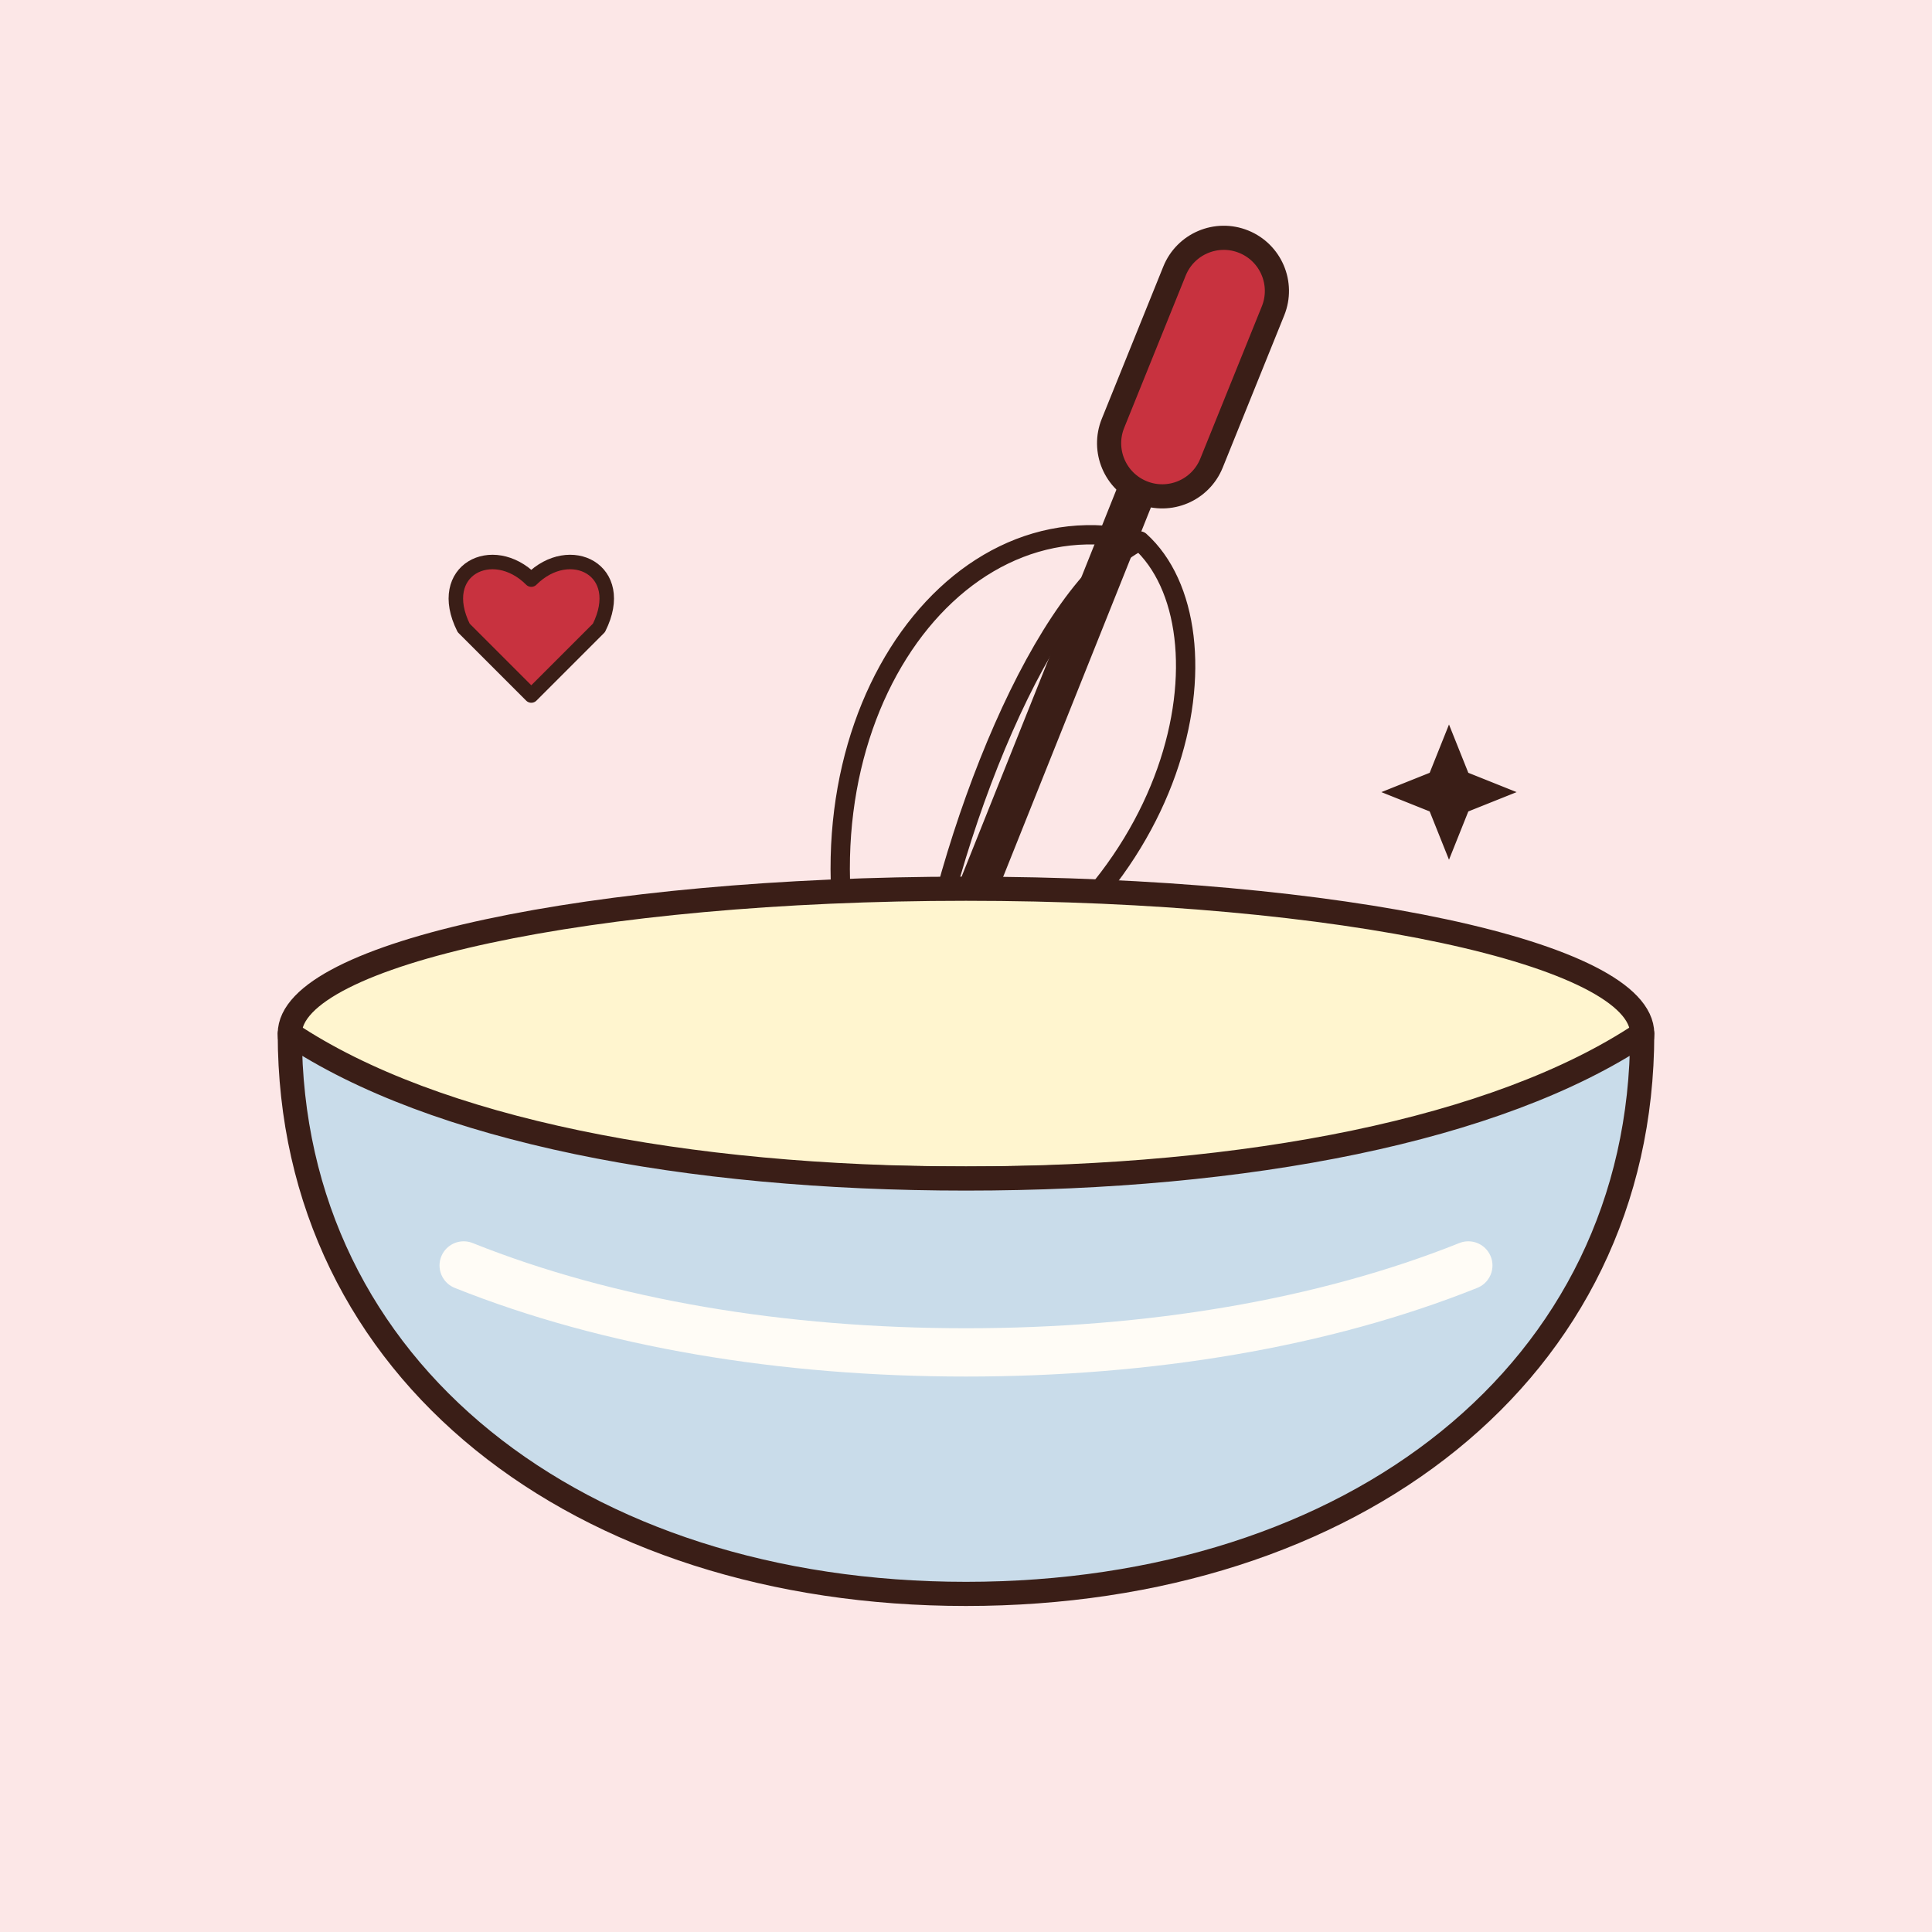
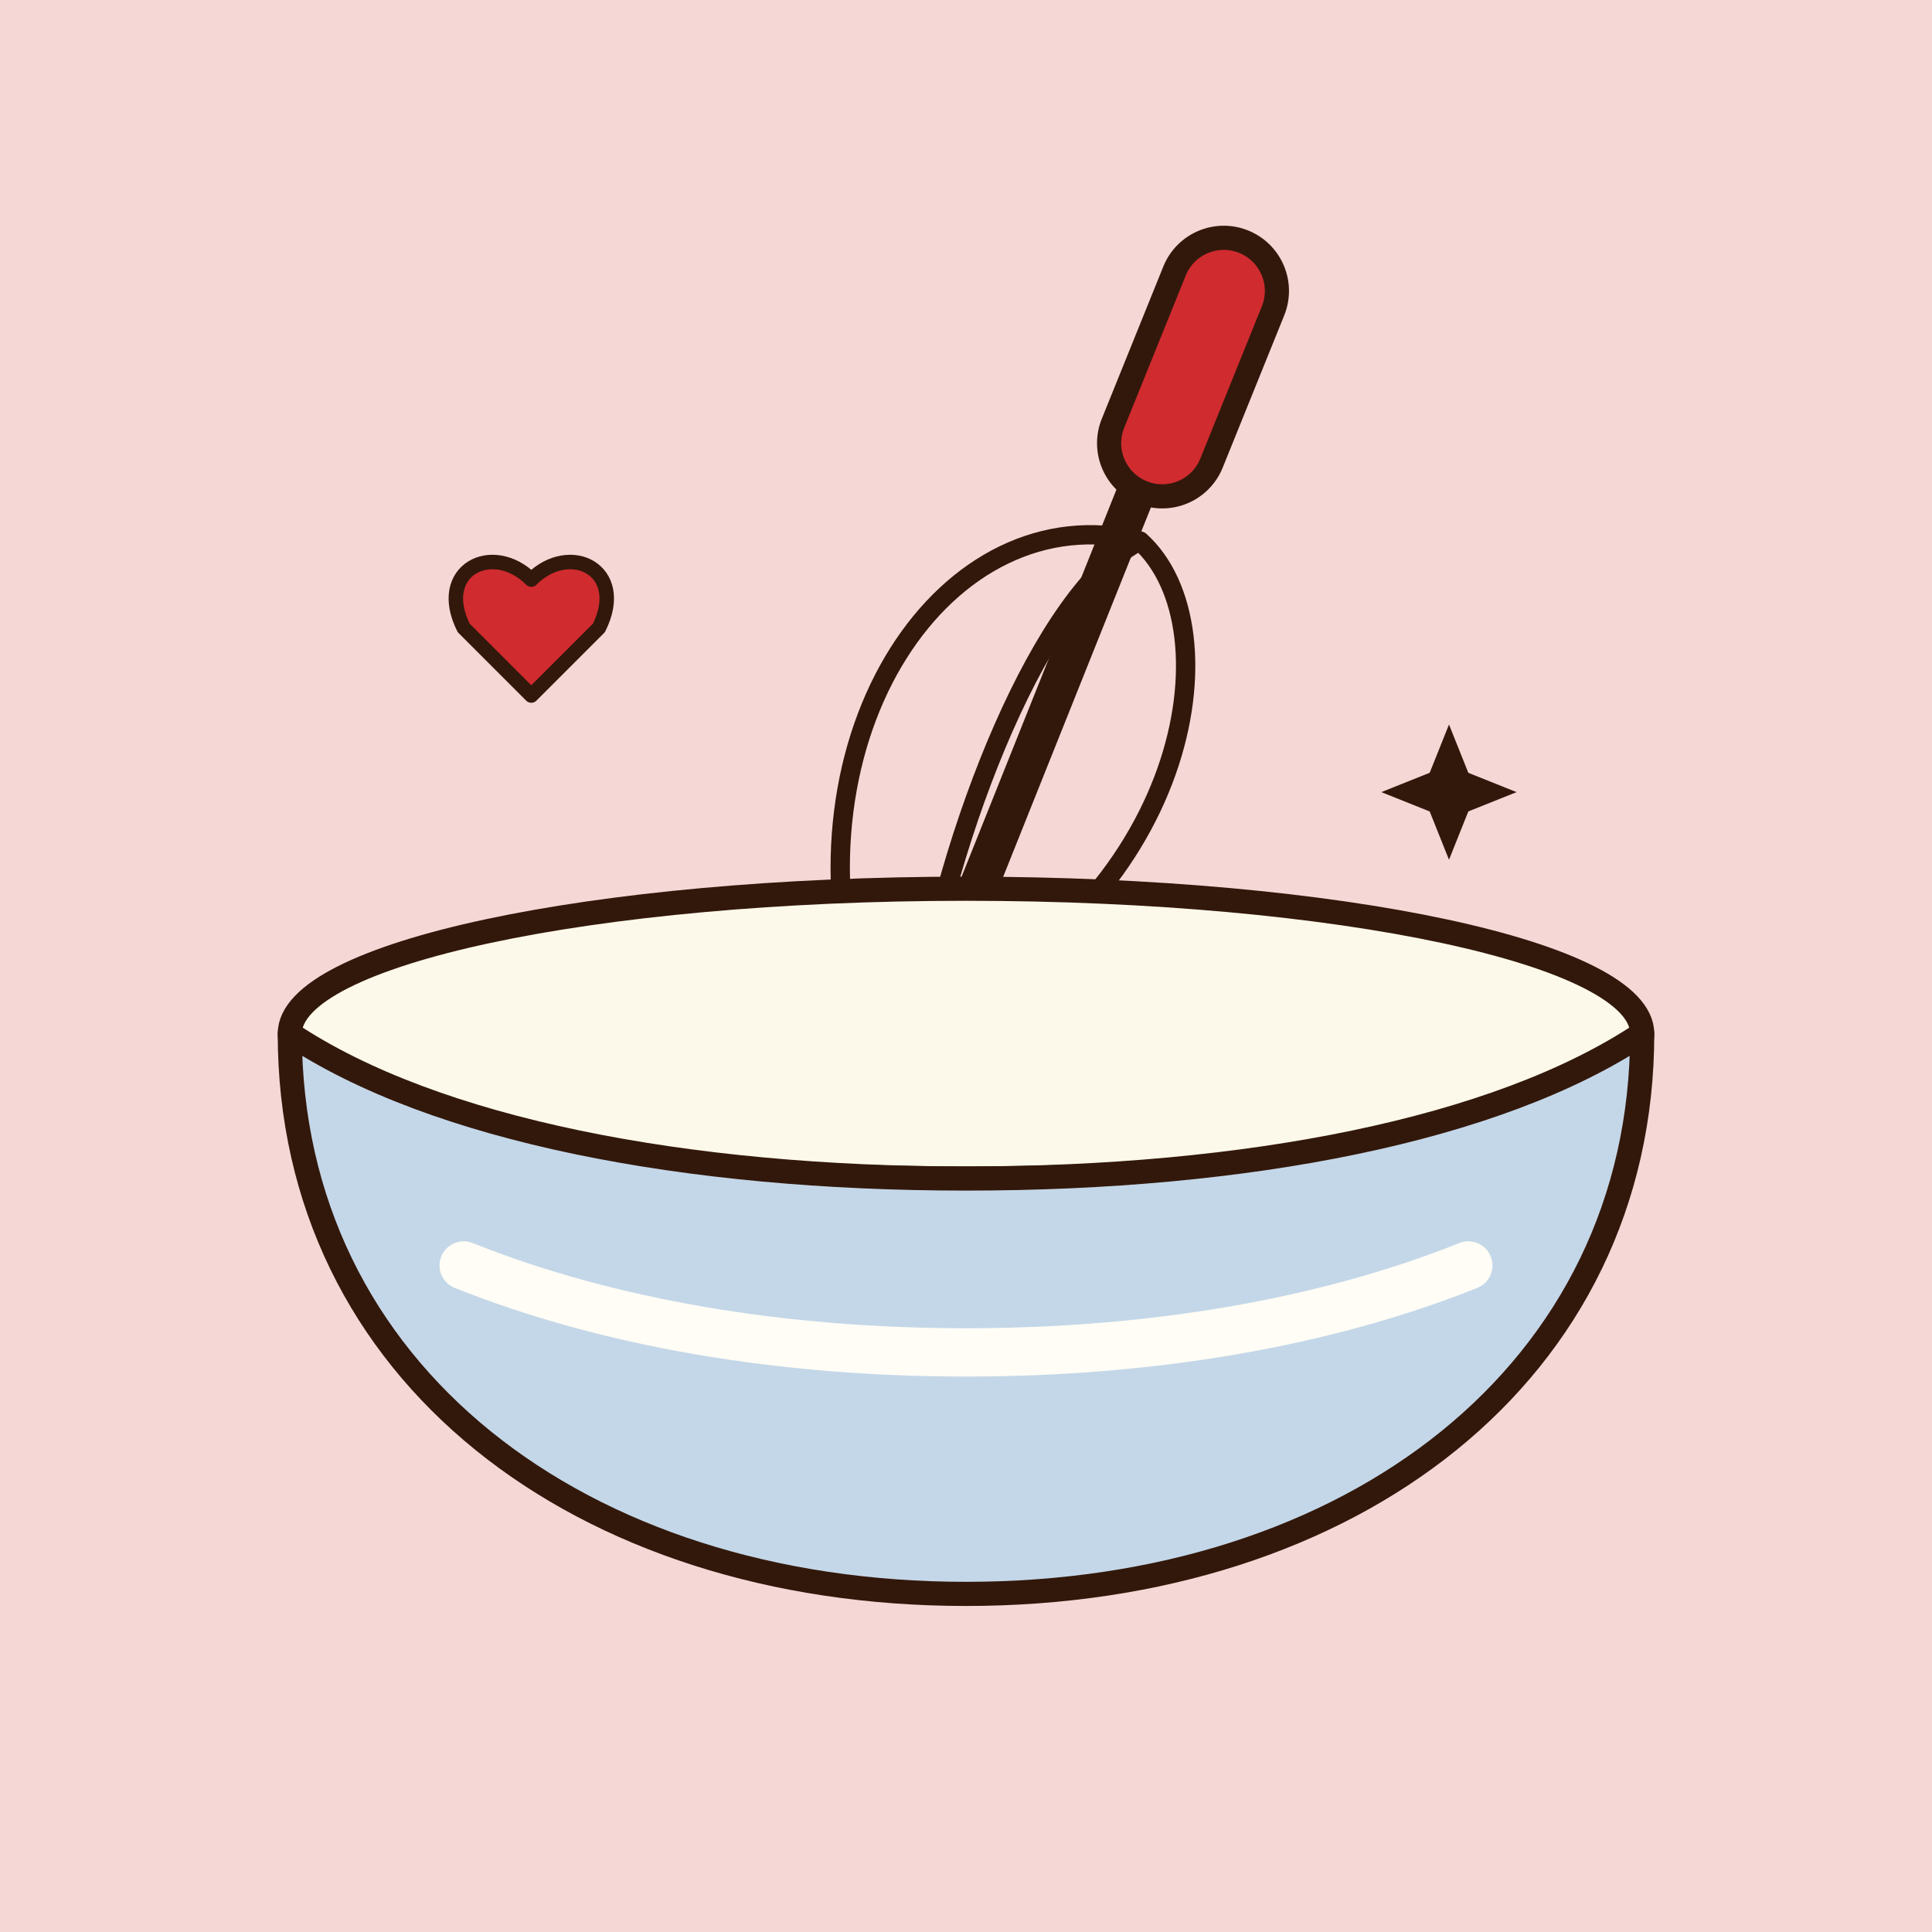
<svg xmlns="http://www.w3.org/2000/svg" viewBox="0 0 400 400">
-   <rect width="400" height="400" fill="#fce7e7" />
-   <g stroke="#3a1e17" stroke-width="5" stroke-linejoin="round" stroke-linecap="round">
+   <rect width="400" height="400" fill="#f5d7d5" />
+   <g stroke="#32180b" stroke-width="5" stroke-linejoin="round" stroke-linecap="round">
    <path d="M248 70l-60 150" fill="none" stroke-width="8" />
    <path d="M236 112c-40-10-74 40-58 96M236 112c20 18 10 76-46 100M236 112c-20 10-40 60-46 100" fill="none" stroke-width="4" />
-     <rect x="236" y="48" width="22" height="56" rx="11" fill="#c8323f" transform="rotate(22 247 76)" />
-     <ellipse cx="200" cy="214" rx="140" ry="30" fill="#fff5cf" />
-     <path d="M60 214c0 70 60 116 140 116s140-46 140-116c-30 20-82 30-140 30s-110-10-140-30z" fill="#c9dcea" />
-     <path d="M96 262c30 12 66 18 104 18s74-6 104-18" fill="none" stroke="#fffcf6" stroke-width="10" />
+     <rect x="236" y="48" width="22" height="56" rx="11" fill="#d02b2f" transform="rotate(22 247 76)" />
+     <ellipse cx="200" cy="214" rx="140" ry="30" fill="#fcf9ea" />
+     <path d="M60 214c0 70 60 116 140 116s140-46 140-116c-30 20-82 30-140 30s-110-10-140-30z" fill="#c4d7e8" />
+     <path d="M96 262c30 12 66 18 104 18s74-6 104-18" fill="none" stroke="#fffdf6" stroke-width="10" />
  </g>
-   <path d="M110 120c-8-8-20-2-14 10l14 14 14-14c6-12-6-18-14-10z" fill="#c8323f" stroke="#3a1e17" stroke-width="3" stroke-linejoin="round" />
-   <path d="M300 150l4 10 10 4-10 4-4 10-4-10-10-4 10-4z" fill="#3a1e17" />
+   <path d="M110 120c-8-8-20-2-14 10l14 14 14-14c6-12-6-18-14-10z" fill="#d02b2f" stroke="#32180b" stroke-width="3" stroke-linejoin="round" />
+   <path d="M300 150l4 10 10 4-10 4-4 10-4-10-10-4 10-4z" fill="#32180b" />
</svg>
